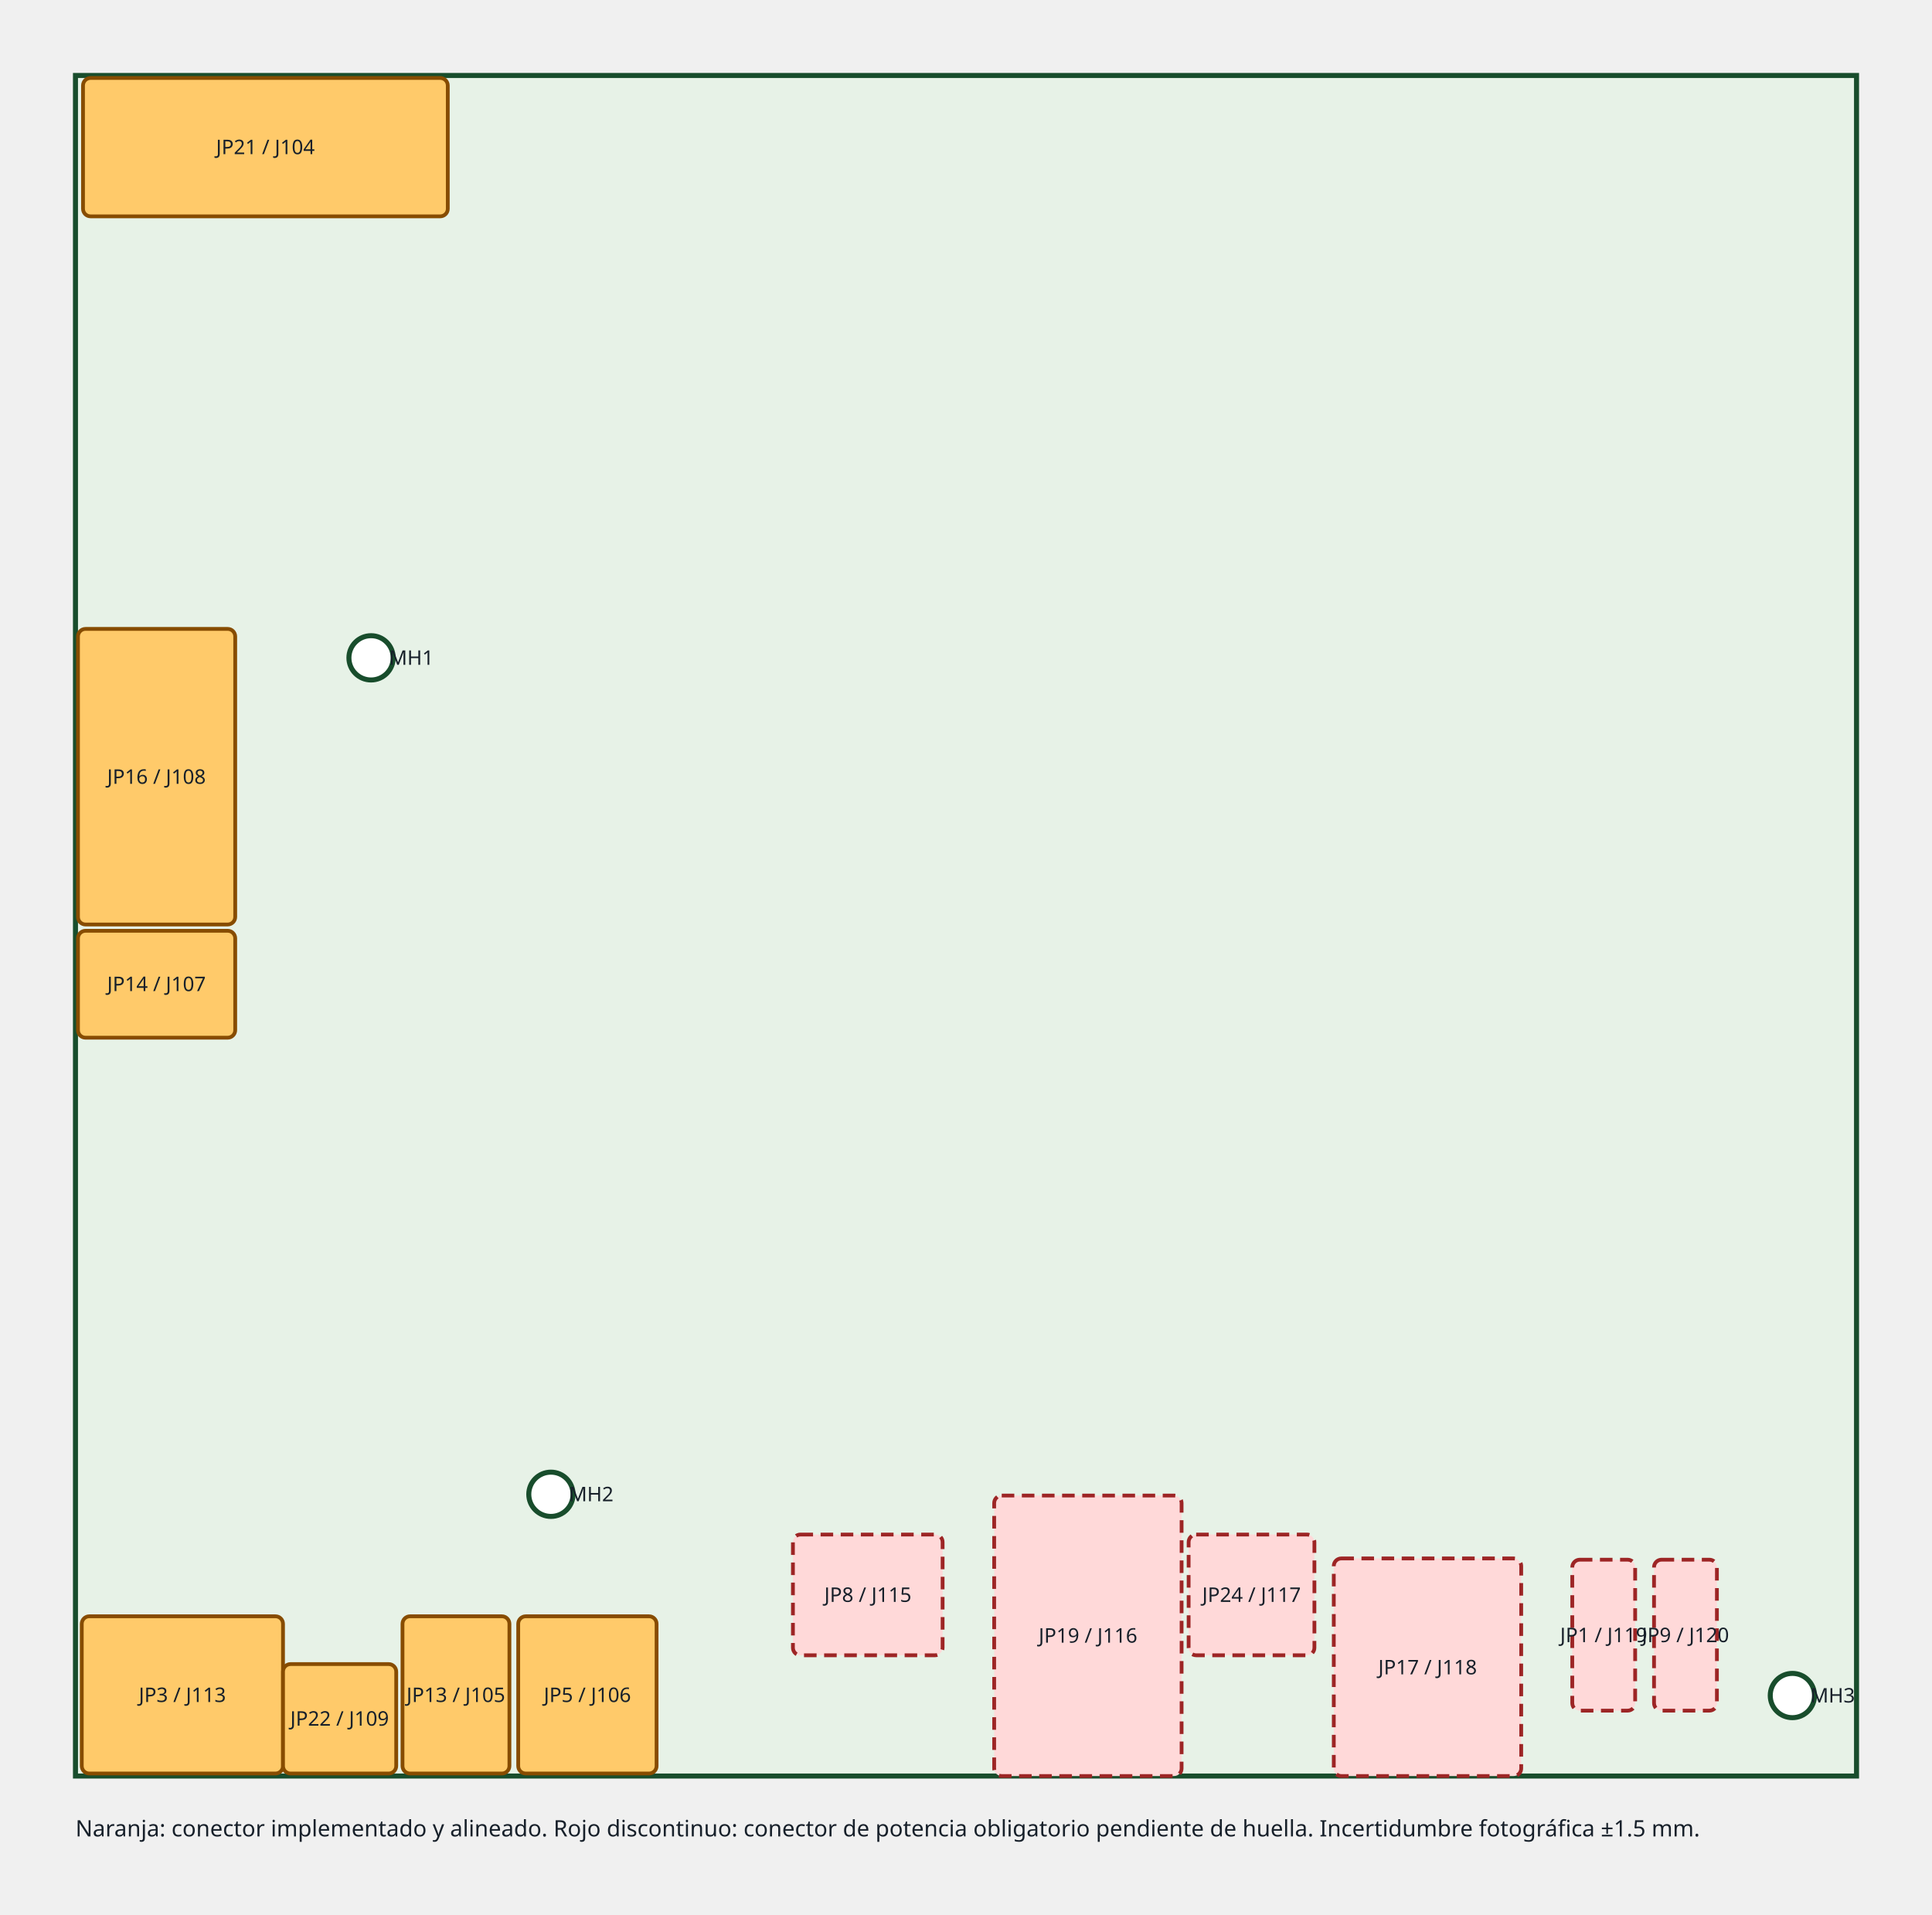
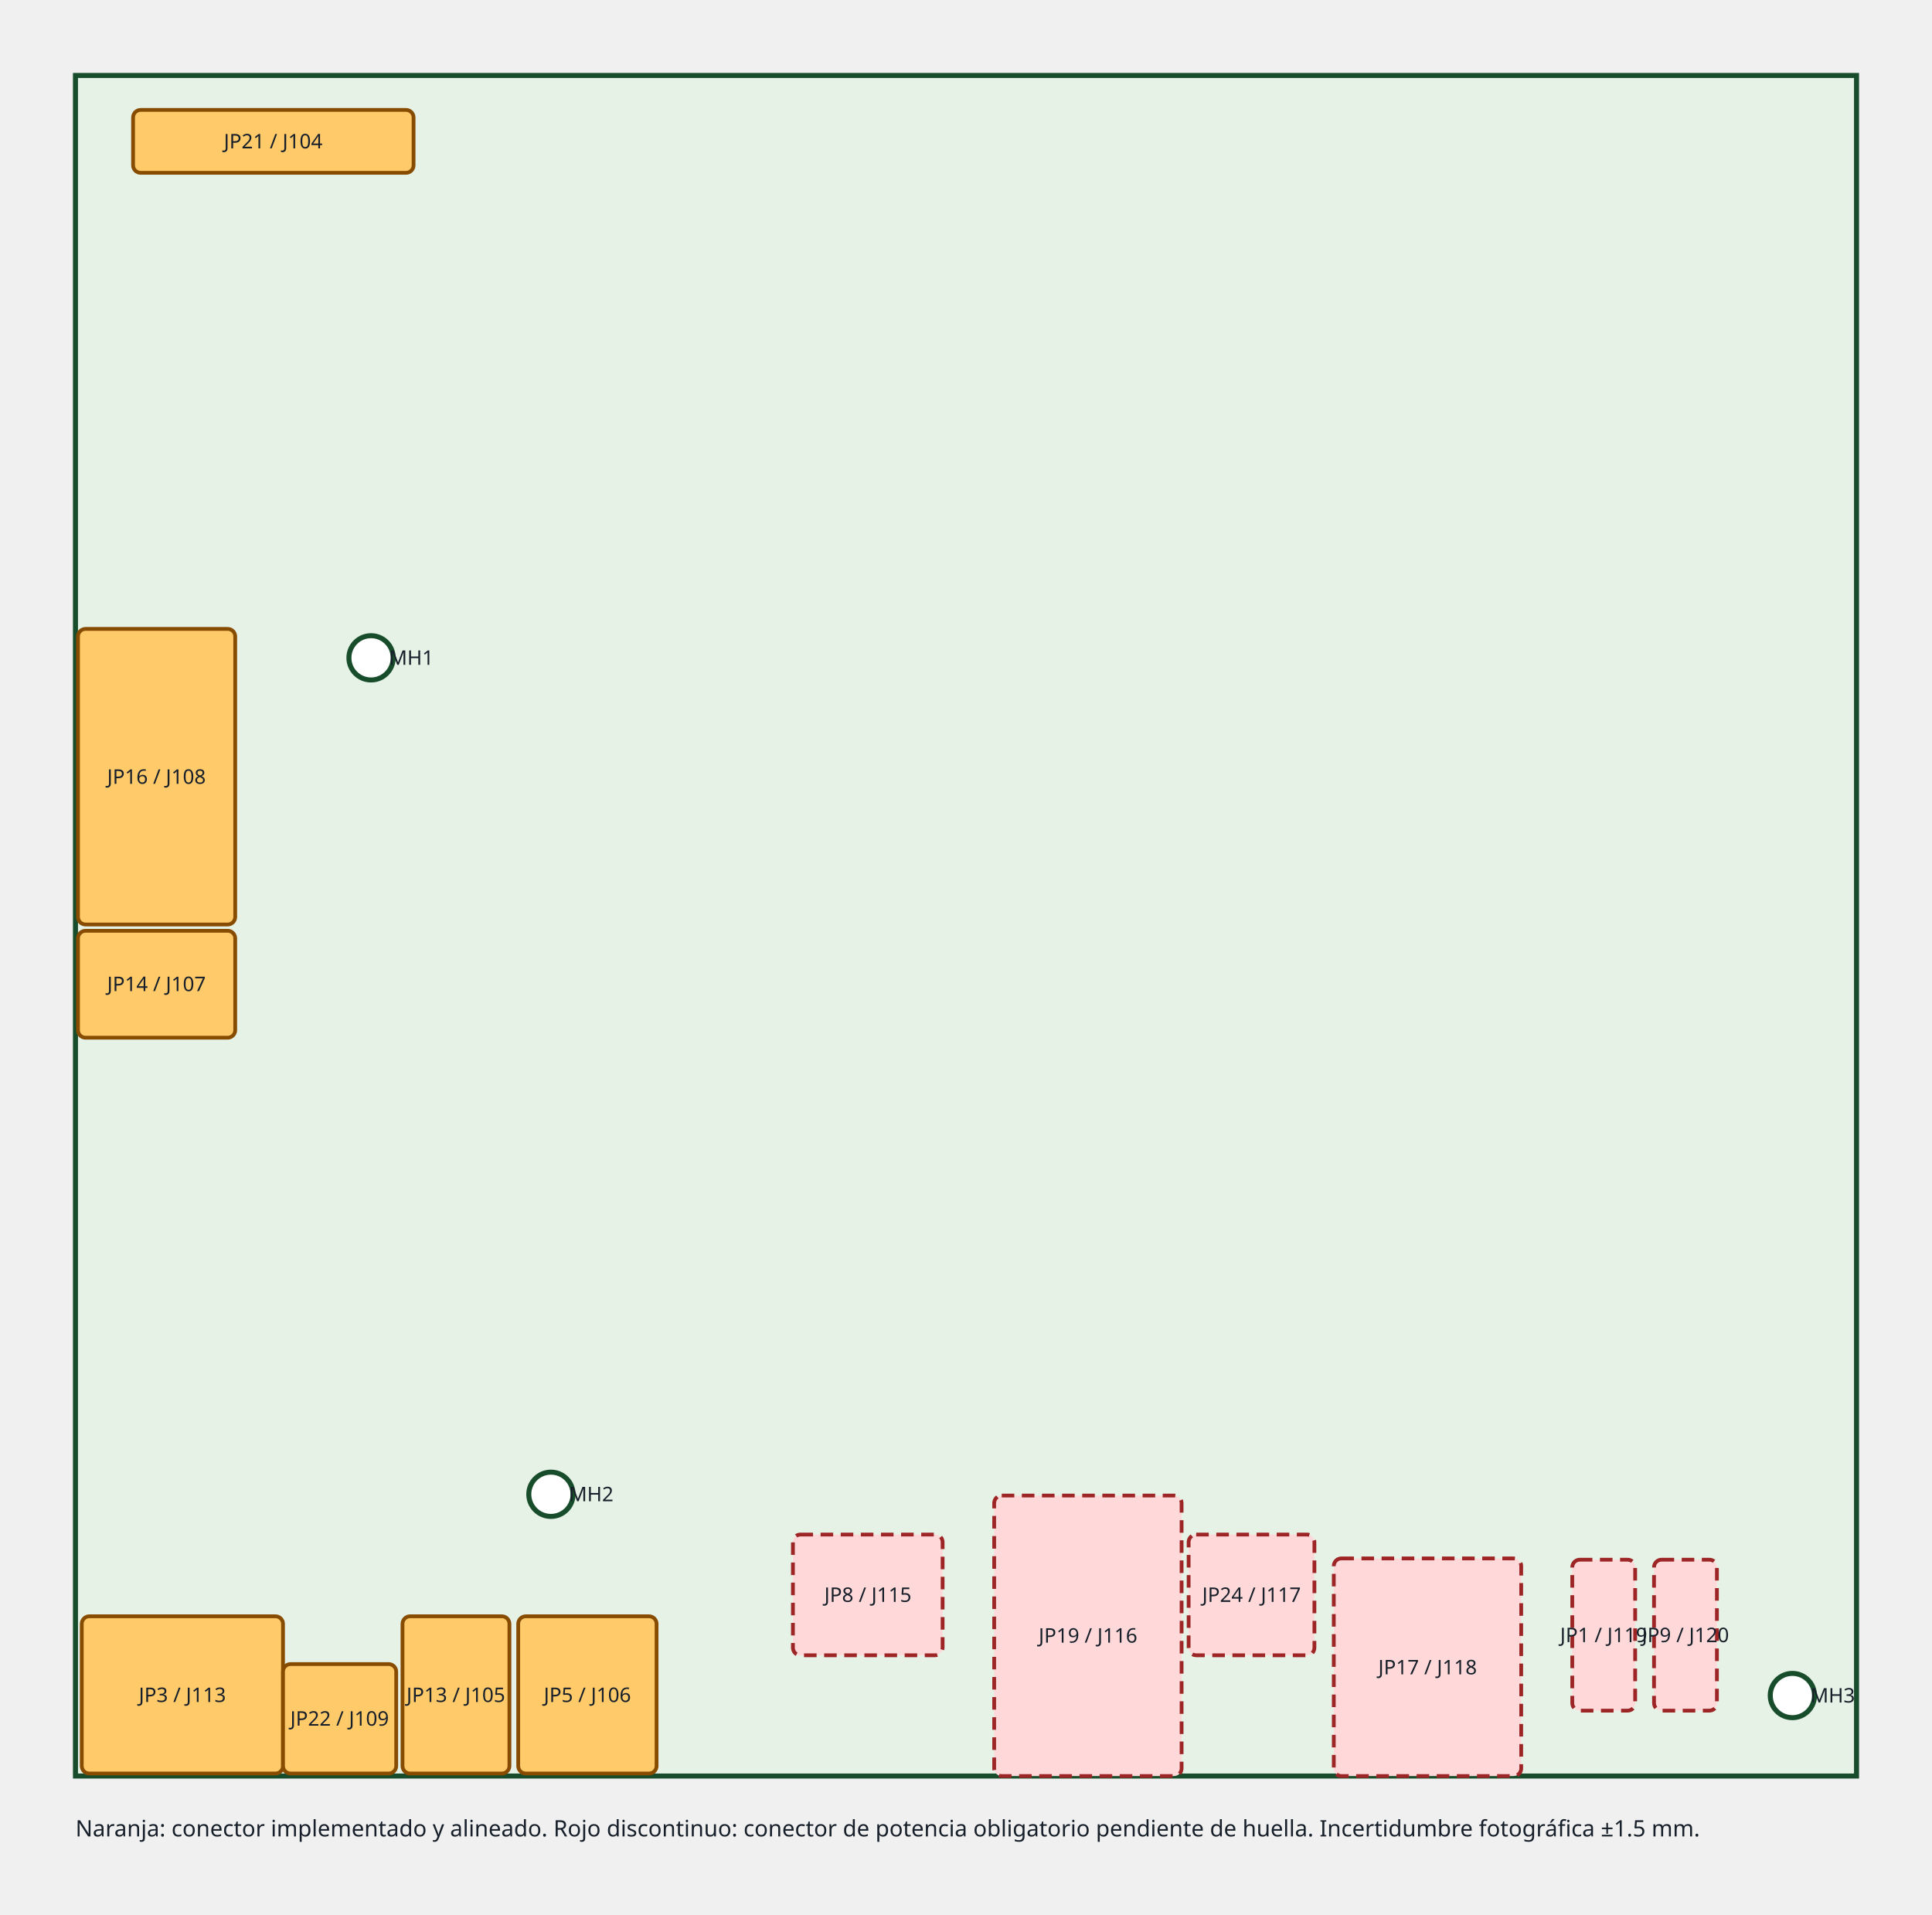
<svg xmlns="http://www.w3.org/2000/svg" viewBox="-30 -30 768.0 761.0">
  <style>
.board{fill:#e7f2e7;stroke:#184d2c;stroke-width:2} .hole{fill:white;stroke:#184d2c;stroke-width:2}
.active{fill:#ffca6a;stroke:#874c00;stroke-width:1.5} .required{fill:#ffd9d9;stroke:#9d2525;stroke-width:1.5;stroke-dasharray:5 3}
.label{font:8px sans-serif;text-anchor:middle;dominant-baseline:middle;fill:#17202a}
.note{font:9px sans-serif;fill:#17202a}
</style>
  <rect class="board" x="0" y="0" width="708.0" height="676.0" />
  <circle class="hole" cx="117.5" cy="231.5" r="8.8" />
  <text class="label" x="133.5" y="231.5">MH1</text>
  <circle class="hole" cx="189.0" cy="564.0" r="8.8" />
  <text class="label" x="205.0" y="564.0">MH2</text>
  <circle class="hole" cx="682.5" cy="644.0" r="8.8" />
  <text class="label" x="698.5" y="644.0">MH3</text>
-   <rect class="active" x="3.0" y="1.0" width="145.0" height="55.0" rx="3" />
-   <text x="75.5" y="28.5" class="label">JP21 / J104</text>
+   <rect class="active" x="22.9" y="13.7" width="111.5" height="25.0" rx="3" />
+   <text x="78.6" y="26.2" class="label">JP21 / J104</text>
  <rect class="active" x="1.0" y="220.0" width="62.5" height="117.5" rx="3" />
  <text x="32.2" y="278.8" class="label">JP16 / J108</text>
  <rect class="active" x="1.0" y="340.0" width="62.5" height="42.5" rx="3" />
  <text x="32.2" y="361.2" class="label">JP14 / J107</text>
  <rect class="active" x="2.5" y="612.5" width="80.0" height="62.5" rx="3" />
  <text x="42.5" y="643.8" class="label">JP3 / J113</text>
  <rect class="active" x="82.5" y="631.5" width="45.0" height="43.5" rx="3" />
  <text x="105.0" y="653.2" class="label">JP22 / J109</text>
  <rect class="active" x="130.0" y="612.5" width="42.5" height="62.5" rx="3" />
  <text x="151.2" y="643.8" class="label">JP13 / J105</text>
  <rect class="active" x="176.0" y="612.5" width="55.0" height="62.5" rx="3" />
  <text x="203.5" y="643.8" class="label">JP5 / J106</text>
  <rect class="required" x="285.2" y="580.0" width="59.5" height="48.0" rx="3" />
  <text x="315.0" y="604.0" class="label">JP8 / J115</text>
  <rect class="required" x="365.2" y="564.5" width="74.5" height="111.5" rx="3" />
  <text x="402.5" y="620.2" class="label">JP19 / J116</text>
  <rect class="required" x="442.5" y="580.0" width="50.0" height="48.0" rx="3" />
  <text x="467.5" y="604.0" class="label">JP24 / J117</text>
  <rect class="required" x="500.2" y="589.5" width="74.5" height="86.5" rx="3" />
  <text x="537.5" y="632.8" class="label">JP17 / J118</text>
  <rect class="required" x="595.0" y="590.0" width="25.0" height="60.0" rx="3" />
  <text x="607.5" y="620.0" class="label">JP1 / J119</text>
  <rect class="required" x="627.5" y="590.0" width="25.0" height="60.0" rx="3" />
  <text x="640.0" y="620.0" class="label">JP9 / J120</text>
  <text class="note" x="0" y="700.0">Naranja: conector implementado y alineado. Rojo discontinuo: conector de potencia obligatorio pendiente de huella. Incertidumbre fotográfica ±1.5 mm.</text>
</svg>
